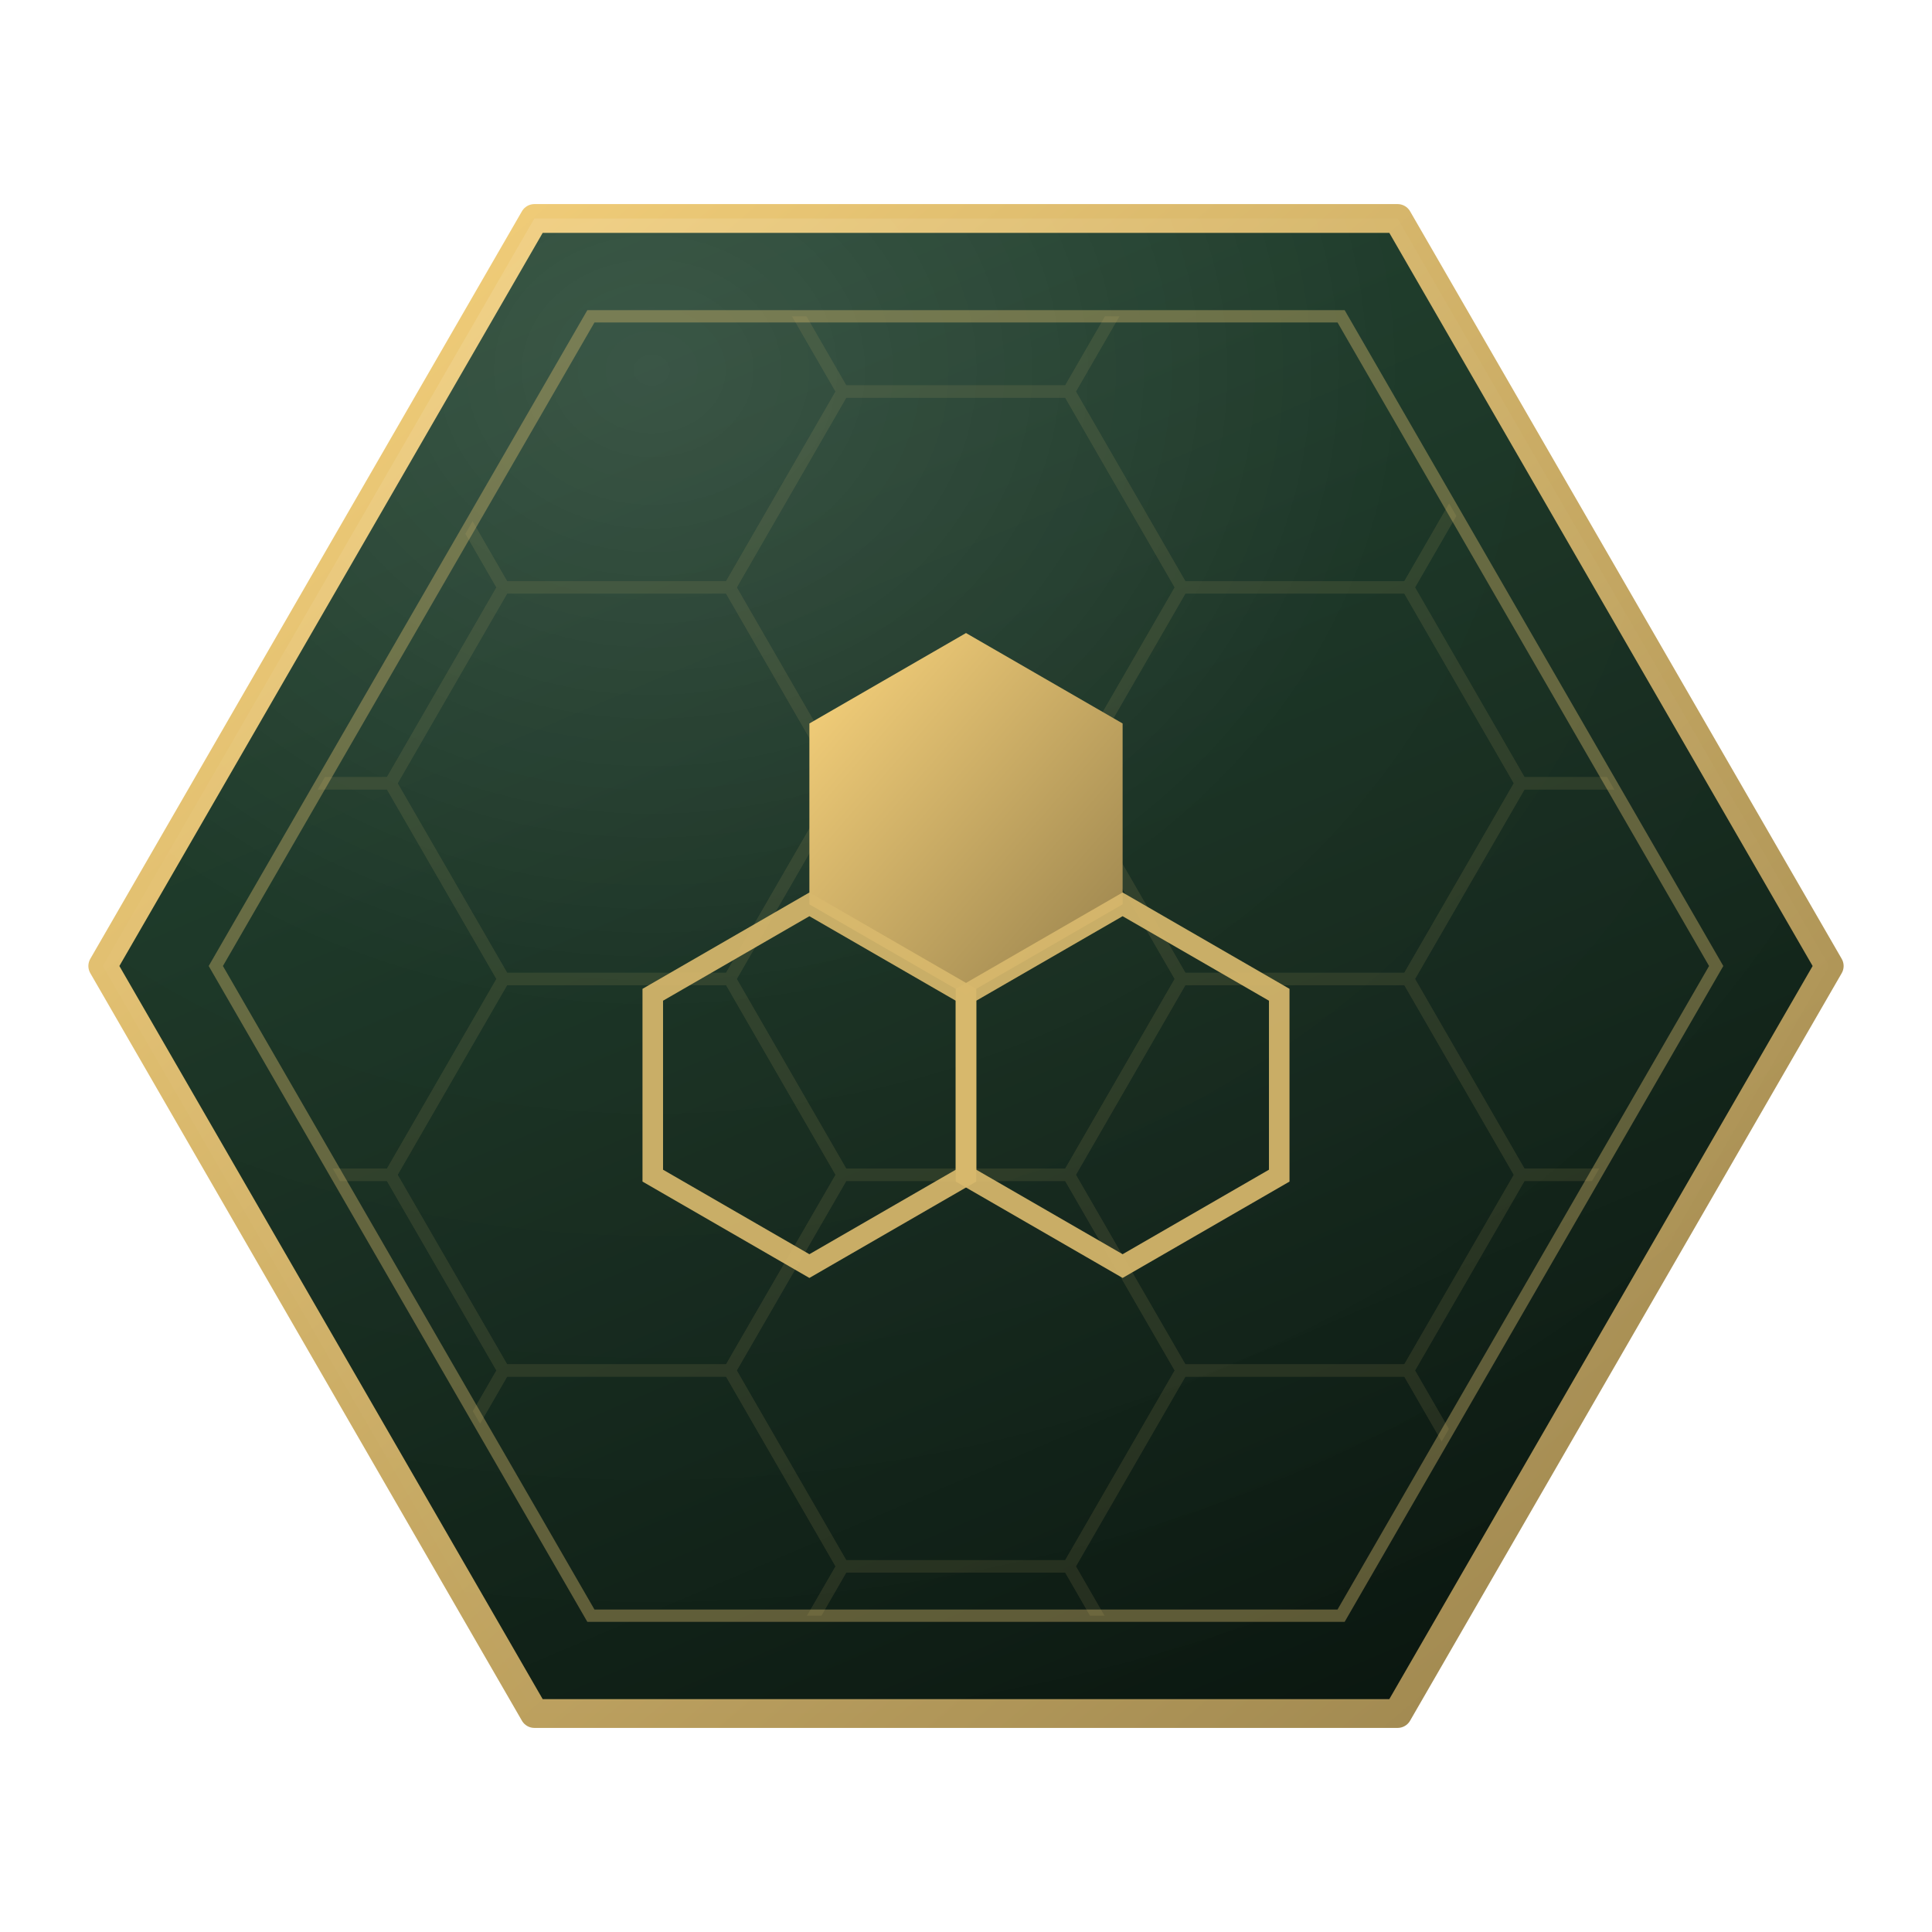
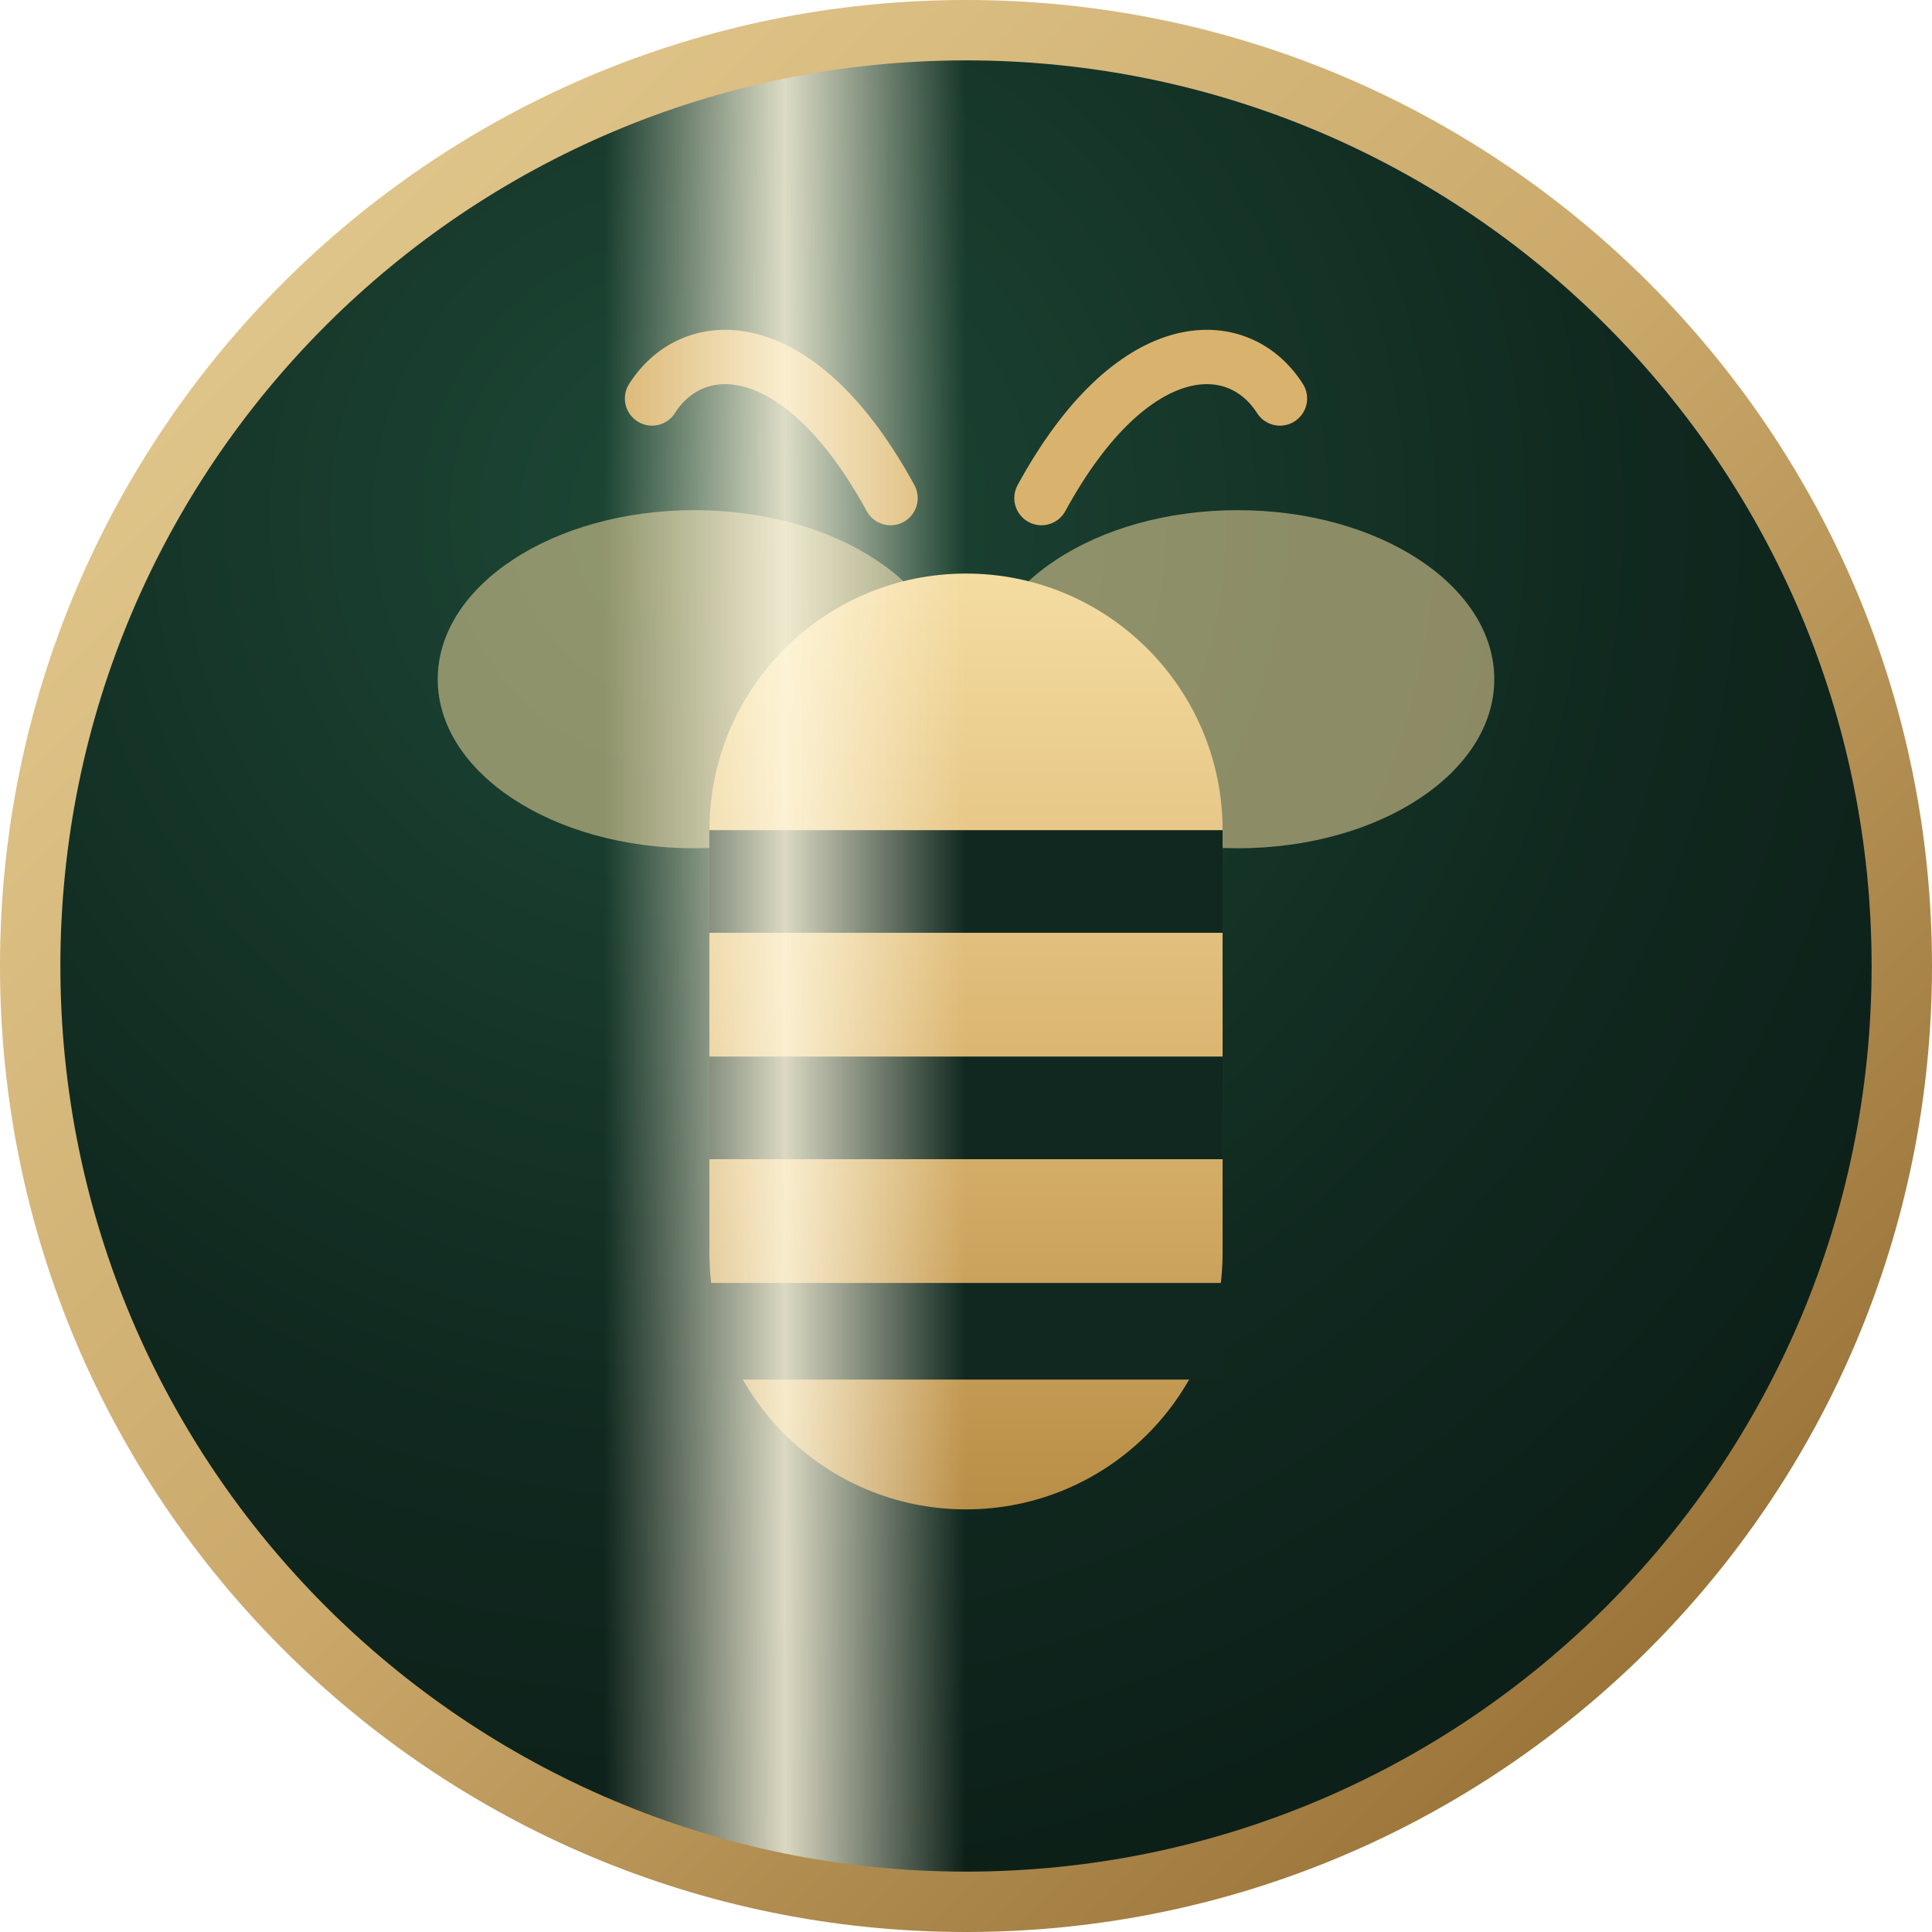
- <svg xmlns="http://www.w3.org/2000/svg" viewBox="3 0 94 94" role="img" aria-label="Harvest Deli">
+ <svg xmlns="http://www.w3.org/2000/svg" viewBox="0 0 64 64" role="img" aria-label="Harvest Deli">
  <defs>
-     <linearGradient id="fav-gold" x1="0" y1="0" x2="1" y2="1">
-       <stop offset="0" stop-color="#fbd57d" />
-       <stop offset="1" stop-color="#97814c" />
+     <radialGradient id="fBg" cx="0.36" cy="0.26" r="0.85">
+       <stop offset="0" stop-color="#1d4836" />
+       <stop offset="0.6" stop-color="#10281f" />
+       <stop offset="1" stop-color="#0a1c15" />
+     </radialGradient>
+     <linearGradient id="fRim" x1="0" y1="0" x2="1" y2="1">
+       <stop offset="0" stop-color="#e7cf95" />
+       <stop offset="0.5" stop-color="#caa86a" />
+       <stop offset="1" stop-color="#8a6228" />
    </linearGradient>
-     <linearGradient id="fav-bg" x1="0.25" y1="0" x2="0.75" y2="1">
-       <stop offset="0" stop-color="#1f412d" />
-       <stop offset="0.55" stop-color="#142A1D" />
-       <stop offset="1" stop-color="#0b1710" />
+     <linearGradient id="fBody" x1="0" y1="0" x2="0" y2="1">
+       <stop offset="0" stop-color="#f4dca1" />
+       <stop offset="0.55" stop-color="#d9b36e" />
+       <stop offset="1" stop-color="#b98e47" />
    </linearGradient>
-     <radialGradient id="fav-sheen" cx="0.32" cy="0.1" r="0.95">
-       <stop offset="0" stop-color="#FFFFFF" stop-opacity="0.13" />
-       <stop offset="0.45" stop-color="#FFFFFF" stop-opacity="0.025" />
-       <stop offset="1" stop-color="#FFFFFF" stop-opacity="0" />
-     </radialGradient>
-     <clipPath id="fav-clip">
-       <polygon points="86.50,47.00 68.25,78.61 31.75,78.61 13.50,47.00 31.75,15.39 68.25,15.39" />
+     <linearGradient id="fShine" x1="0" y1="0" x2="1" y2="0">
+       <stop offset="0" stop-color="#fff8e0" stop-opacity="0" />
+       <stop offset="0.5" stop-color="#fff8e0" stop-opacity="0.85" />
+       <stop offset="1" stop-color="#fff8e0" stop-opacity="0" />
+     </linearGradient>
+     <clipPath id="fClip">
+       <circle cx="32" cy="32" r="31" />
    </clipPath>
+     <style>
+       @keyframes fFloat { 0%,100% { transform: translateY(0); } 50% { transform: translateY(-2px); } }
+       @keyframes fWing { from { transform: scaleX(1); } to { transform: scaleX(0.55); } }
+       @keyframes fShimmer { 0%,62% { transform: translateX(-46px) rotate(14deg); opacity:0; } 70% { opacity:0.9; } 100% { transform: translateX(46px) rotate(14deg); opacity:0; } }
+       .fBee { animation: fFloat 4s ease-in-out infinite; transform-origin: 32px 34px; }
+       .fWingL { transform-box: fill-box; transform-origin: 100% 50%; animation: fWing 0.22s ease-in-out infinite alternate; }
+       .fWingR { transform-box: fill-box; transform-origin: 0% 50%; animation: fWing 0.22s ease-in-out infinite alternate; }
+       .fShim { animation: fShimmer 4s ease-in-out infinite; }
+       @media (prefers-reduced-motion: reduce) { .fBee, .fWingL, .fWingR, .fShim { animation: none; } .fShim { opacity: 0; } }
+     </style>
  </defs>
-   <path d="M92,47 L71,83.37 L29,83.37 L8,47 L29,10.63 L71,10.63 Z" fill="url(#fav-bg)" stroke="url(#fav-gold)" stroke-width="1.4" stroke-linejoin="round" />
-   <path d="M92,47 L71,83.37 L29,83.37 L8,47 L29,10.63 L71,10.63 Z" fill="url(#fav-sheen)" />
-   <g clip-path="url(#fav-clip)" fill="none" stroke="#D8B86C" stroke-width="0.6" opacity="0.12">
-     <polygon points="-5.50,-9.53 -11.00,0.00 -22.00,0.00 -27.50,-9.53 -22.00,-19.05 -11.00,-19.05" />
-     <polygon points="-5.50,9.53 -11.00,19.05 -22.00,19.05 -27.50,9.53 -22.00,0.00 -11.00,0.00" />
-     <polygon points="-5.50,28.58 -11.00,38.11 -22.00,38.11 -27.50,28.58 -22.00,19.05 -11.00,19.05" />
-     <polygon points="-5.50,47.63 -11.00,57.16 -22.00,57.16 -27.50,47.63 -22.00,38.11 -11.00,38.11" />
-     <polygon points="-5.50,66.68 -11.00,76.21 -22.00,76.21 -27.50,66.68 -22.00,57.16 -11.00,57.16" />
-     <polygon points="-5.50,85.74 -11.00,95.26 -22.00,95.26 -27.50,85.74 -22.00,76.21 -11.00,76.21" />
-     <polygon points="-5.50,104.79 -11.00,114.32 -22.00,114.32 -27.50,104.79 -22.00,95.26 -11.00,95.26" />
-     <polygon points="-5.50,123.84 -11.00,133.37 -22.00,133.37 -27.50,123.84 -22.00,114.32 -11.00,114.32" />
-     <polygon points="11.00,-19.05 5.50,-9.53 -5.50,-9.53 -11.00,-19.05 -5.50,-28.58 5.50,-28.58" />
-     <polygon points="11.00,0.00 5.50,9.53 -5.50,9.53 -11.00,0.00 -5.50,-9.53 5.50,-9.53" />
-     <polygon points="11.00,19.05 5.50,28.58 -5.50,28.58 -11.00,19.05 -5.50,9.53 5.50,9.53" />
-     <polygon points="11.00,38.11 5.50,47.63 -5.50,47.63 -11.00,38.11 -5.50,28.58 5.50,28.58" />
-     <polygon points="11.00,57.16 5.50,66.68 -5.50,66.68 -11.00,57.16 -5.50,47.63 5.50,47.63" />
-     <polygon points="11.00,76.21 5.50,85.74 -5.50,85.74 -11.00,76.21 -5.50,66.68 5.50,66.68" />
-     <polygon points="11.00,95.26 5.50,104.79 -5.50,104.79 -11.00,95.26 -5.50,85.74 5.50,85.74" />
-     <polygon points="11.00,114.32 5.50,123.84 -5.50,123.84 -11.00,114.32 -5.50,104.79 5.50,104.79" />
-     <polygon points="27.50,-9.53 22.00,0.00 11.00,0.00 5.50,-9.53 11.00,-19.05 22.00,-19.05" />
-     <polygon points="27.50,9.53 22.00,19.05 11.00,19.05 5.50,9.53 11.00,0.00 22.00,0.00" />
-     <polygon points="27.50,28.58 22.00,38.11 11.00,38.11 5.50,28.58 11.00,19.05 22.00,19.05" />
-     <polygon points="27.50,47.63 22.00,57.16 11.00,57.16 5.50,47.63 11.00,38.11 22.00,38.11" />
-     <polygon points="27.50,66.68 22.00,76.21 11.00,76.21 5.50,66.68 11.00,57.16 22.00,57.16" />
-     <polygon points="27.50,85.74 22.00,95.26 11.00,95.26 5.50,85.74 11.00,76.21 22.00,76.21" />
-     <polygon points="27.50,104.79 22.00,114.32 11.00,114.32 5.50,104.79 11.00,95.26 22.00,95.26" />
-     <polygon points="27.50,123.84 22.00,133.37 11.00,133.37 5.50,123.84 11.00,114.32 22.00,114.32" />
-     <polygon points="44.00,-19.05 38.50,-9.53 27.50,-9.53 22.00,-19.05 27.50,-28.58 38.50,-28.58" />
-     <polygon points="44.00,0.00 38.50,9.53 27.50,9.53 22.00,0.00 27.50,-9.53 38.50,-9.53" />
-     <polygon points="44.00,19.05 38.50,28.58 27.50,28.58 22.00,19.05 27.50,9.53 38.50,9.53" />
-     <polygon points="44.00,38.11 38.50,47.63 27.50,47.63 22.00,38.11 27.50,28.58 38.50,28.58" />
-     <polygon points="44.00,57.16 38.50,66.68 27.50,66.68 22.00,57.16 27.50,47.63 38.50,47.63" />
-     <polygon points="44.00,76.21 38.50,85.74 27.50,85.74 22.00,76.21 27.50,66.68 38.50,66.68" />
-     <polygon points="44.00,95.26 38.50,104.79 27.50,104.79 22.00,95.26 27.50,85.74 38.50,85.74" />
-     <polygon points="44.00,114.32 38.50,123.84 27.50,123.84 22.00,114.32 27.50,104.79 38.50,104.79" />
-     <polygon points="60.50,-9.53 55.00,0.00 44.00,0.00 38.50,-9.53 44.00,-19.05 55.00,-19.05" />
-     <polygon points="60.50,9.53 55.00,19.05 44.00,19.05 38.50,9.53 44.00,0.00 55.00,0.00" />
-     <polygon points="60.50,28.58 55.00,38.11 44.00,38.11 38.50,28.58 44.00,19.05 55.00,19.05" />
-     <polygon points="60.50,47.63 55.00,57.16 44.00,57.16 38.50,47.63 44.00,38.11 55.00,38.11" />
-     <polygon points="60.50,66.68 55.00,76.21 44.00,76.21 38.50,66.68 44.00,57.16 55.00,57.16" />
-     <polygon points="60.50,85.74 55.00,95.26 44.00,95.26 38.50,85.74 44.00,76.21 55.00,76.21" />
-     <polygon points="60.50,104.79 55.00,114.32 44.00,114.32 38.50,104.79 44.00,95.26 55.00,95.26" />
-     <polygon points="60.50,123.84 55.00,133.37 44.00,133.37 38.50,123.84 44.00,114.32 55.00,114.32" />
-     <polygon points="77.00,-19.05 71.50,-9.53 60.50,-9.53 55.00,-19.05 60.50,-28.58 71.50,-28.58" />
-     <polygon points="77.00,0.00 71.50,9.53 60.50,9.53 55.00,0.00 60.50,-9.53 71.50,-9.53" />
-     <polygon points="77.00,19.05 71.50,28.58 60.50,28.58 55.00,19.05 60.50,9.53 71.50,9.53" />
-     <polygon points="77.00,38.11 71.50,47.63 60.50,47.63 55.00,38.11 60.50,28.58 71.50,28.58" />
-     <polygon points="77.00,57.16 71.50,66.68 60.50,66.68 55.00,57.16 60.50,47.63 71.50,47.63" />
-     <polygon points="77.00,76.21 71.50,85.74 60.50,85.74 55.00,76.21 60.50,66.68 71.50,66.68" />
-     <polygon points="77.00,95.26 71.50,104.79 60.50,104.79 55.00,95.26 60.50,85.74 71.50,85.74" />
-     <polygon points="77.00,114.32 71.50,123.84 60.50,123.84 55.00,114.32 60.50,104.79 71.50,104.79" />
-     <polygon points="93.50,-9.53 88.00,0.00 77.00,0.00 71.50,-9.53 77.00,-19.05 88.00,-19.05" />
-     <polygon points="93.50,9.53 88.00,19.05 77.00,19.05 71.50,9.53 77.00,0.00 88.00,0.00" />
-     <polygon points="93.50,28.58 88.00,38.11 77.00,38.11 71.50,28.58 77.00,19.05 88.00,19.05" />
-     <polygon points="93.50,47.63 88.00,57.16 77.00,57.16 71.50,47.63 77.00,38.11 88.00,38.11" />
-     <polygon points="93.50,66.68 88.00,76.21 77.00,76.21 71.50,66.68 77.00,57.16 88.00,57.16" />
-     <polygon points="93.50,85.74 88.00,95.26 77.00,95.26 71.50,85.74 77.00,76.21 88.00,76.21" />
-     <polygon points="93.50,104.79 88.00,114.32 77.00,114.32 71.50,104.79 77.00,95.26 88.00,95.26" />
-     <polygon points="93.50,123.84 88.00,133.37 77.00,133.37 71.50,123.84 77.00,114.32 88.00,114.32" />
-     <polygon points="110.00,-19.05 104.50,-9.53 93.50,-9.53 88.00,-19.05 93.50,-28.58 104.50,-28.58" />
-     <polygon points="110.00,0.00 104.50,9.53 93.50,9.53 88.00,0.00 93.50,-9.53 104.50,-9.53" />
-     <polygon points="110.00,19.05 104.50,28.58 93.50,28.58 88.00,19.05 93.50,9.53 104.50,9.53" />
-     <polygon points="110.00,38.11 104.50,47.63 93.50,47.63 88.00,38.11 93.50,28.58 104.50,28.58" />
-     <polygon points="110.00,57.16 104.50,66.68 93.50,66.68 88.00,57.16 93.50,47.63 104.50,47.63" />
-     <polygon points="110.00,76.21 104.50,85.74 93.50,85.74 88.00,76.21 93.50,66.68 104.50,66.68" />
-     <polygon points="110.00,95.26 104.50,104.79 93.50,104.79 88.00,95.26 93.50,85.74 104.50,85.74" />
-     <polygon points="110.00,114.32 104.50,123.84 93.50,123.84 88.00,114.32 93.50,104.79 104.50,104.79" />
-     <polygon points="126.50,-9.53 121.00,0.00 110.00,0.00 104.50,-9.53 110.00,-19.05 121.00,-19.05" />
-     <polygon points="126.50,9.53 121.00,19.05 110.00,19.05 104.50,9.53 110.00,0.00 121.00,0.00" />
-     <polygon points="126.50,28.58 121.00,38.11 110.00,38.11 104.50,28.58 110.00,19.05 121.00,19.05" />
-     <polygon points="126.50,47.63 121.00,57.16 110.00,57.16 104.50,47.63 110.00,38.11 121.00,38.11" />
-     <polygon points="126.50,66.68 121.00,76.21 110.00,76.21 104.50,66.68 110.00,57.16 121.00,57.16" />
-     <polygon points="126.50,85.74 121.00,95.26 110.00,95.26 104.50,85.74 110.00,76.21 121.00,76.21" />
-     <polygon points="126.50,104.79 121.00,114.32 110.00,114.32 104.50,104.79 110.00,95.26 121.00,95.26" />
-     <polygon points="126.50,123.84 121.00,133.37 110.00,133.37 104.50,123.84 110.00,114.32 121.00,114.32" />
+   <circle cx="32" cy="32" r="31" fill="url(#fBg)" />
+   <g class="fBee">
+     <ellipse class="fWingL" cx="23" cy="22.5" rx="8.5" ry="5.6" fill="#efd79a" opacity="0.55" />
+     <ellipse class="fWingR" cx="41" cy="22.5" rx="8.5" ry="5.6" fill="#efd79a" opacity="0.55" />
+     <path d="M29.5 16.5C26.5 11 23 11 21.6 13.2" stroke="#d9b36e" stroke-width="1.8" fill="none" stroke-linecap="round" />
+     <path d="M34.5 16.5C37.5 11 41 11 42.4 13.2" stroke="#d9b36e" stroke-width="1.8" fill="none" stroke-linecap="round" />
+     <rect x="23.5" y="19" width="17" height="31" rx="8.5" fill="url(#fBody)" />
+     <rect x="23.5" y="27.5" width="17" height="3.4" fill="#10281f" />
+     <rect x="23.5" y="35" width="17" height="3.4" fill="#10281f" />
+     <rect x="23.5" y="42.5" width="17" height="3.2" fill="#10281f" />
  </g>
-   <polygon points="86.50,47.00 68.25,78.61 31.75,78.61 13.50,47.00 31.75,15.39 68.25,15.39" fill="none" stroke="#D8B86C" stroke-width="0.6" opacity="0.4" />
-   <g>
-     <polygon points="57.62,44.00 50.00,48.40 42.38,44.00 42.38,35.20 50.00,30.80 57.62,35.20" fill="url(#fav-gold)" />
-     <polygon points="50.00,57.20 42.38,61.60 34.76,57.20 34.76,48.40 42.38,44.00 50.00,48.40" fill="none" stroke="#D8B86C" stroke-width="1" opacity="0.92" />
-     <polygon points="65.24,57.20 57.62,61.60 50.00,57.20 50.00,48.40 57.62,44.00 65.24,48.40" fill="none" stroke="#D8B86C" stroke-width="1" opacity="0.92" />
+   <g clip-path="url(#fClip)">
+     <rect class="fShim" x="20" y="-12" width="12" height="88" fill="url(#fShine)" />
  </g>
+   <circle cx="32" cy="32" r="31" fill="none" stroke="url(#fRim)" stroke-width="2" />
</svg>
